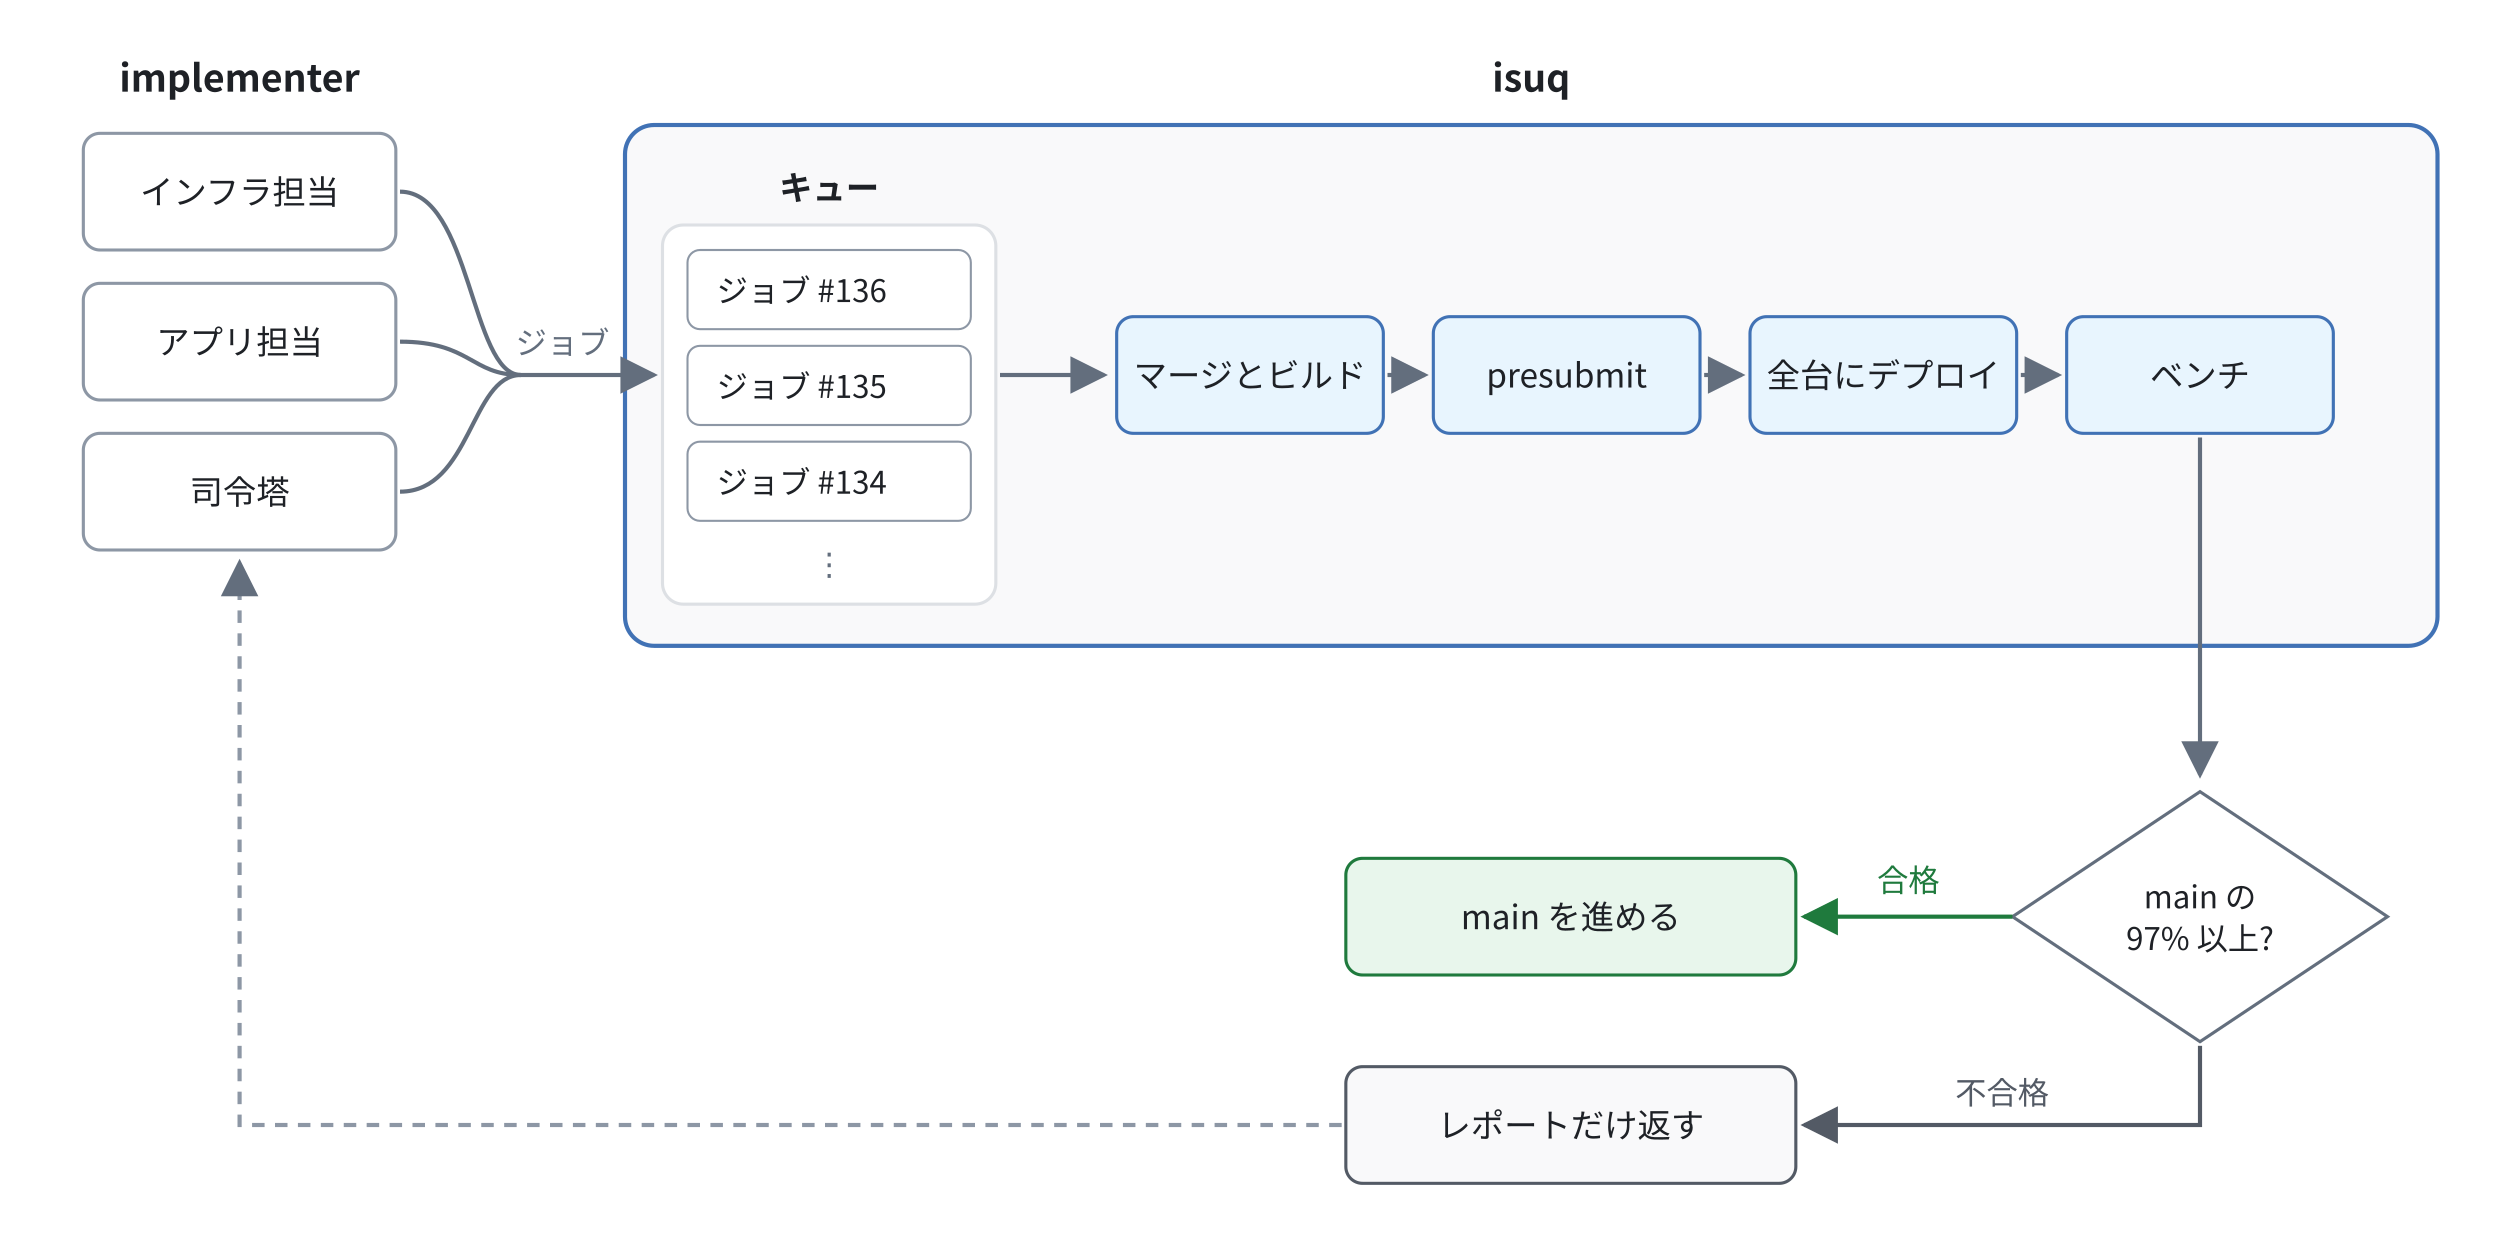
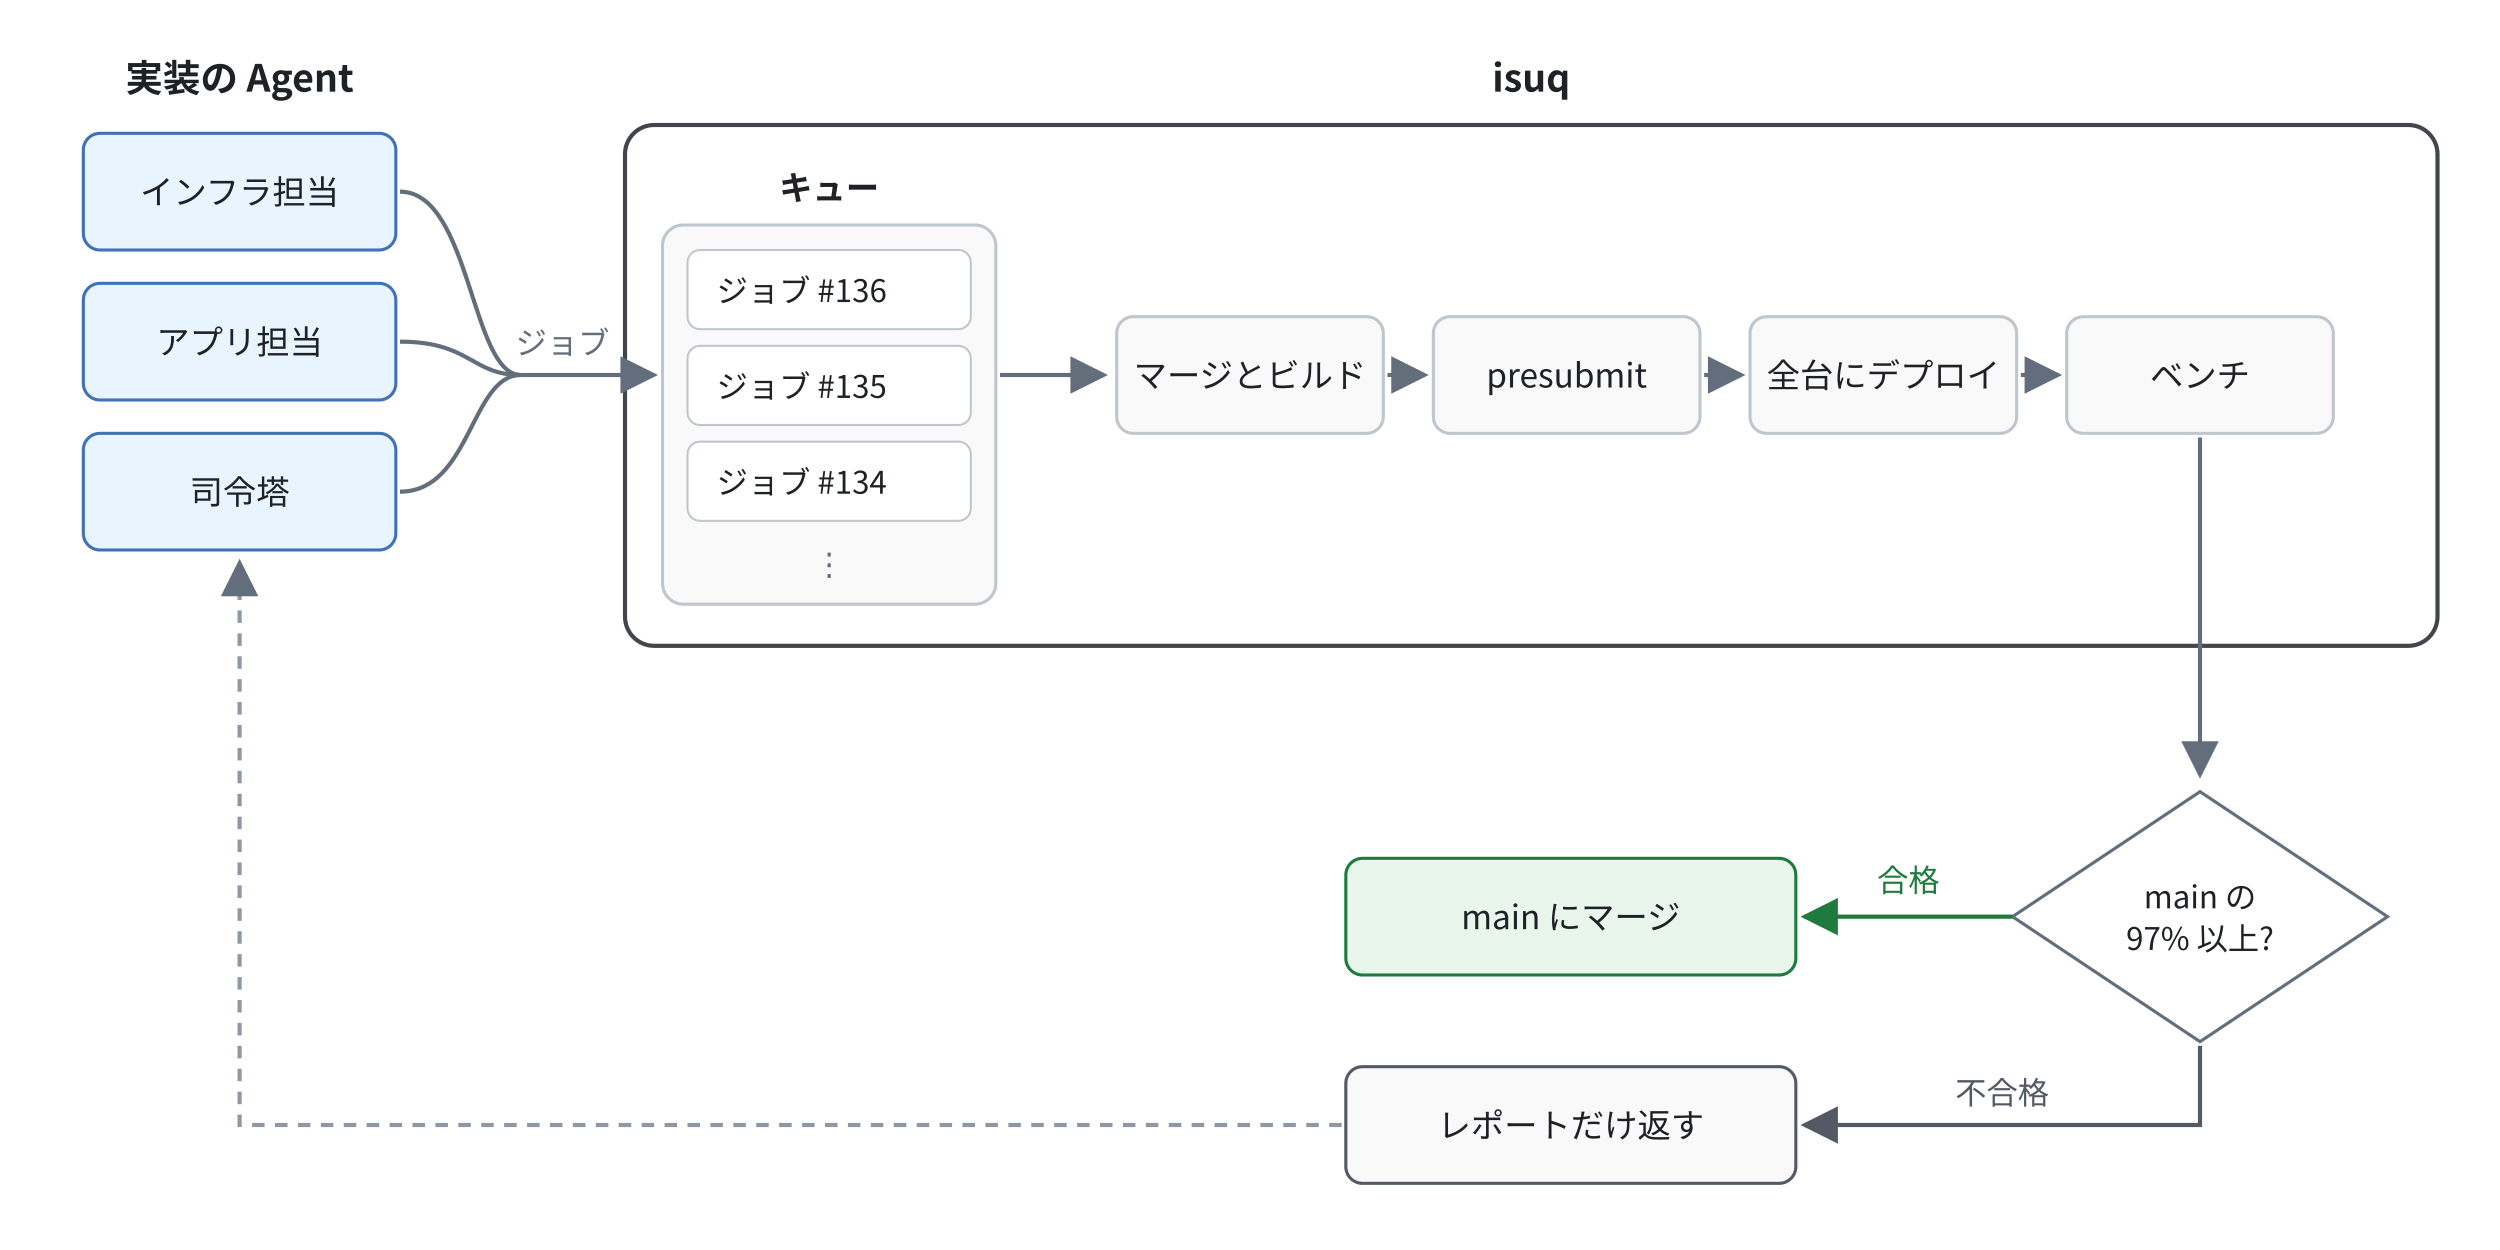
<svg xmlns="http://www.w3.org/2000/svg" width="1200" height="600" viewBox="0 0 1200 600" font-family="'Hiragino Kaku Gothic ProN', 'Hiragino Sans', 'Noto Sans JP', 'Noto Sans CJK JP', 'Yu Gothic', Meiryo, sans-serif">
  <defs>
    <marker id="a" viewBox="0 0 10 10" refX="9" refY="5" markerWidth="9" markerHeight="9" orient="auto">
      <path d="M0,0 L10,5 L0,10 z" fill="#636e7d" />
    </marker>
    <marker id="g" viewBox="0 0 10 10" refX="9" refY="5" markerWidth="9" markerHeight="9" orient="auto">
      <path d="M0,0 L10,5 L0,10 z" fill="#1f7a3d" />
    </marker>
    <marker id="r" viewBox="0 0 10 10" refX="9" refY="5" markerWidth="9" markerHeight="9" orient="auto">
      <path d="M0,0 L10,5 L0,10 z" fill="#535a65" />
    </marker>
  </defs>
  <rect width="1200" height="600" fill="#ffffff" />
-   <text x="115" y="44" font-size="18" fill="#1e2126" font-weight="bold" text-anchor="middle">implementer</text>
+   <text x="115" y="44" font-size="18" fill="#1e2126" font-weight="bold" text-anchor="middle">実装の Agent</text>
  <g font-size="16" text-anchor="middle" fill="#1e2126">
-     <rect x="40" y="64" width="150" height="56" rx="8" fill="#ffffff" stroke="#8d97a5" stroke-width="1.5" />
+     <rect x="40" y="64" width="150" height="56" rx="8" fill="#e8f5fe" stroke="#4172b5" stroke-width="1.5" />
    <text x="115" y="98">インフラ担当</text>
-     <rect x="40" y="136" width="150" height="56" rx="8" fill="#ffffff" stroke="#8d97a5" stroke-width="1.5" />
+     <rect x="40" y="136" width="150" height="56" rx="8" fill="#e8f5fe" stroke="#4172b5" stroke-width="1.5" />
    <text x="115" y="170">アプリ担当</text>
-     <rect x="40" y="208" width="150" height="56" rx="8" fill="#ffffff" stroke="#8d97a5" stroke-width="1.5" />
+     <rect x="40" y="208" width="150" height="56" rx="8" fill="#e8f5fe" stroke="#4172b5" stroke-width="1.5" />
    <text x="115" y="242">司令塔</text>
  </g>
  <g stroke="#636e7d" stroke-width="2" fill="none">
    <path d="M192,92 C226,92 226,180 250,180" />
    <path d="M192,164 C226,164 226,180 250,180" />
    <path d="M192,236 C226,236 226,180 250,180" />
  </g>
  <text x="270" y="170" font-size="15" fill="#636e7d" text-anchor="middle">ジョブ</text>
  <text x="735" y="44" font-size="18" fill="#1e2126" font-weight="bold" text-anchor="middle">isuq</text>
-   <rect x="300" y="60" width="870" height="250" rx="14" fill="#f9f9fa" stroke="#4172b5" stroke-width="2" />
+   <rect x="300" y="60" width="870" height="250" rx="14" fill="#ffffff" stroke="#42464c" stroke-width="2" />
  <path d="M250,180 L314,180" stroke="#636e7d" stroke-width="2" marker-end="url(#a)" />
  <text x="398" y="96" font-size="16" fill="#1e2126" font-weight="bold" text-anchor="middle">キュー</text>
-   <rect x="318" y="108" width="160" height="182" rx="10" fill="#ffffff" stroke="#dde0e4" stroke-width="1.5" />
+   <rect x="318" y="108" width="160" height="182" rx="10" fill="#f9f9fa" stroke="#c0c6ce" stroke-width="1.5" />
  <g font-size="15" fill="#1e2126">
-     <rect x="330" y="120" width="136" height="38" rx="6" fill="#ffffff" stroke="#8d97a5" />
+     <rect x="330" y="120" width="136" height="38" rx="6" fill="#ffffff" stroke="#c0c6ce" />
    <text x="344" y="145">ジョブ #136</text>
-     <rect x="330" y="166" width="136" height="38" rx="6" fill="#ffffff" stroke="#8d97a5" />
+     <rect x="330" y="166" width="136" height="38" rx="6" fill="#ffffff" stroke="#c0c6ce" />
    <text x="344" y="191">ジョブ #135</text>
-     <rect x="330" y="212" width="136" height="38" rx="6" fill="#ffffff" stroke="#8d97a5" />
+     <rect x="330" y="212" width="136" height="38" rx="6" fill="#ffffff" stroke="#c0c6ce" />
    <text x="344" y="237">ジョブ #134</text>
    <text x="398" y="276" text-anchor="middle" fill="#636e7d">⋮</text>
  </g>
  <path d="M480,180 L530,180" stroke="#636e7d" stroke-width="2" marker-end="url(#a)" />
  <g font-size="16" text-anchor="middle" fill="#1e2126">
-     <rect x="536" y="152" width="128" height="56" rx="8" fill="#e8f5fe" stroke="#4172b5" stroke-width="1.5" />
+     <rect x="536" y="152" width="128" height="56" rx="8" fill="#f9f9fa" stroke="#c0c6ce" stroke-width="1.5" />
    <text x="600" y="186">マージとビルド</text>
-     <rect x="688" y="152" width="128" height="56" rx="8" fill="#e8f5fe" stroke="#4172b5" stroke-width="1.5" />
+     <rect x="688" y="152" width="128" height="56" rx="8" fill="#f9f9fa" stroke="#c0c6ce" stroke-width="1.5" />
    <text x="752" y="186">presubmit</text>
-     <rect x="840" y="152" width="128" height="56" rx="8" fill="#e8f5fe" stroke="#4172b5" stroke-width="1.5" />
+     <rect x="840" y="152" width="128" height="56" rx="8" fill="#f9f9fa" stroke="#c0c6ce" stroke-width="1.5" />
    <text x="904" y="186">全台にデプロイ</text>
-     <rect x="992" y="152" width="128" height="56" rx="8" fill="#e8f5fe" stroke="#4172b5" stroke-width="1.5" />
+     <rect x="992" y="152" width="128" height="56" rx="8" fill="#f9f9fa" stroke="#c0c6ce" stroke-width="1.5" />
    <text x="1056" y="186">ベンチ</text>
  </g>
  <g stroke="#636e7d" stroke-width="2" marker-end="url(#a)">
    <path d="M666,180 L684,180" />
    <path d="M818,180 L836,180" />
    <path d="M970,180 L988,180" />
  </g>
  <path d="M1056,210 L1056,372" stroke="#636e7d" stroke-width="2" marker-end="url(#a)" />
  <polygon points="1056,380 1146,440 1056,500 966,440" fill="#ffffff" stroke="#636e7d" stroke-width="1.5" />
  <text x="1056" y="436" font-size="15" text-anchor="middle" fill="#1e2126">main の</text>
  <text x="1056" y="456" font-size="15" text-anchor="middle" fill="#1e2126">97% 以上?</text>
  <path d="M966,440 L866,440" stroke="#1f7a3d" stroke-width="2" marker-end="url(#g)" />
  <text x="916" y="428" font-size="15" fill="#1f7a3d" text-anchor="middle">合格</text>
  <rect x="646" y="412" width="216" height="56" rx="8" fill="#e8f6ec" stroke="#1f7a3d" stroke-width="1.5" />
-   <text x="754" y="446" font-size="16" text-anchor="middle" fill="#1e2126">main を進める</text>
+   <text x="754" y="446" font-size="16" text-anchor="middle" fill="#1e2126">main にマージ</text>
  <path d="M1056,502 L1056,540 L866,540" fill="none" stroke="#535a65" stroke-width="2" marker-end="url(#r)" />
  <text x="961" y="530" font-size="15" fill="#535a65" text-anchor="middle">不合格</text>
  <rect x="646" y="512" width="216" height="56" rx="8" fill="#f9f9fa" stroke="#535a65" stroke-width="1.5" />
  <text x="754" y="546" font-size="16" text-anchor="middle" fill="#1e2126">レポートだけ返す</text>
  <path d="M644,540 L115,540 L115,270" fill="none" stroke="#8d97a5" stroke-width="2" stroke-dasharray="6 5" marker-end="url(#a)" />
</svg>
